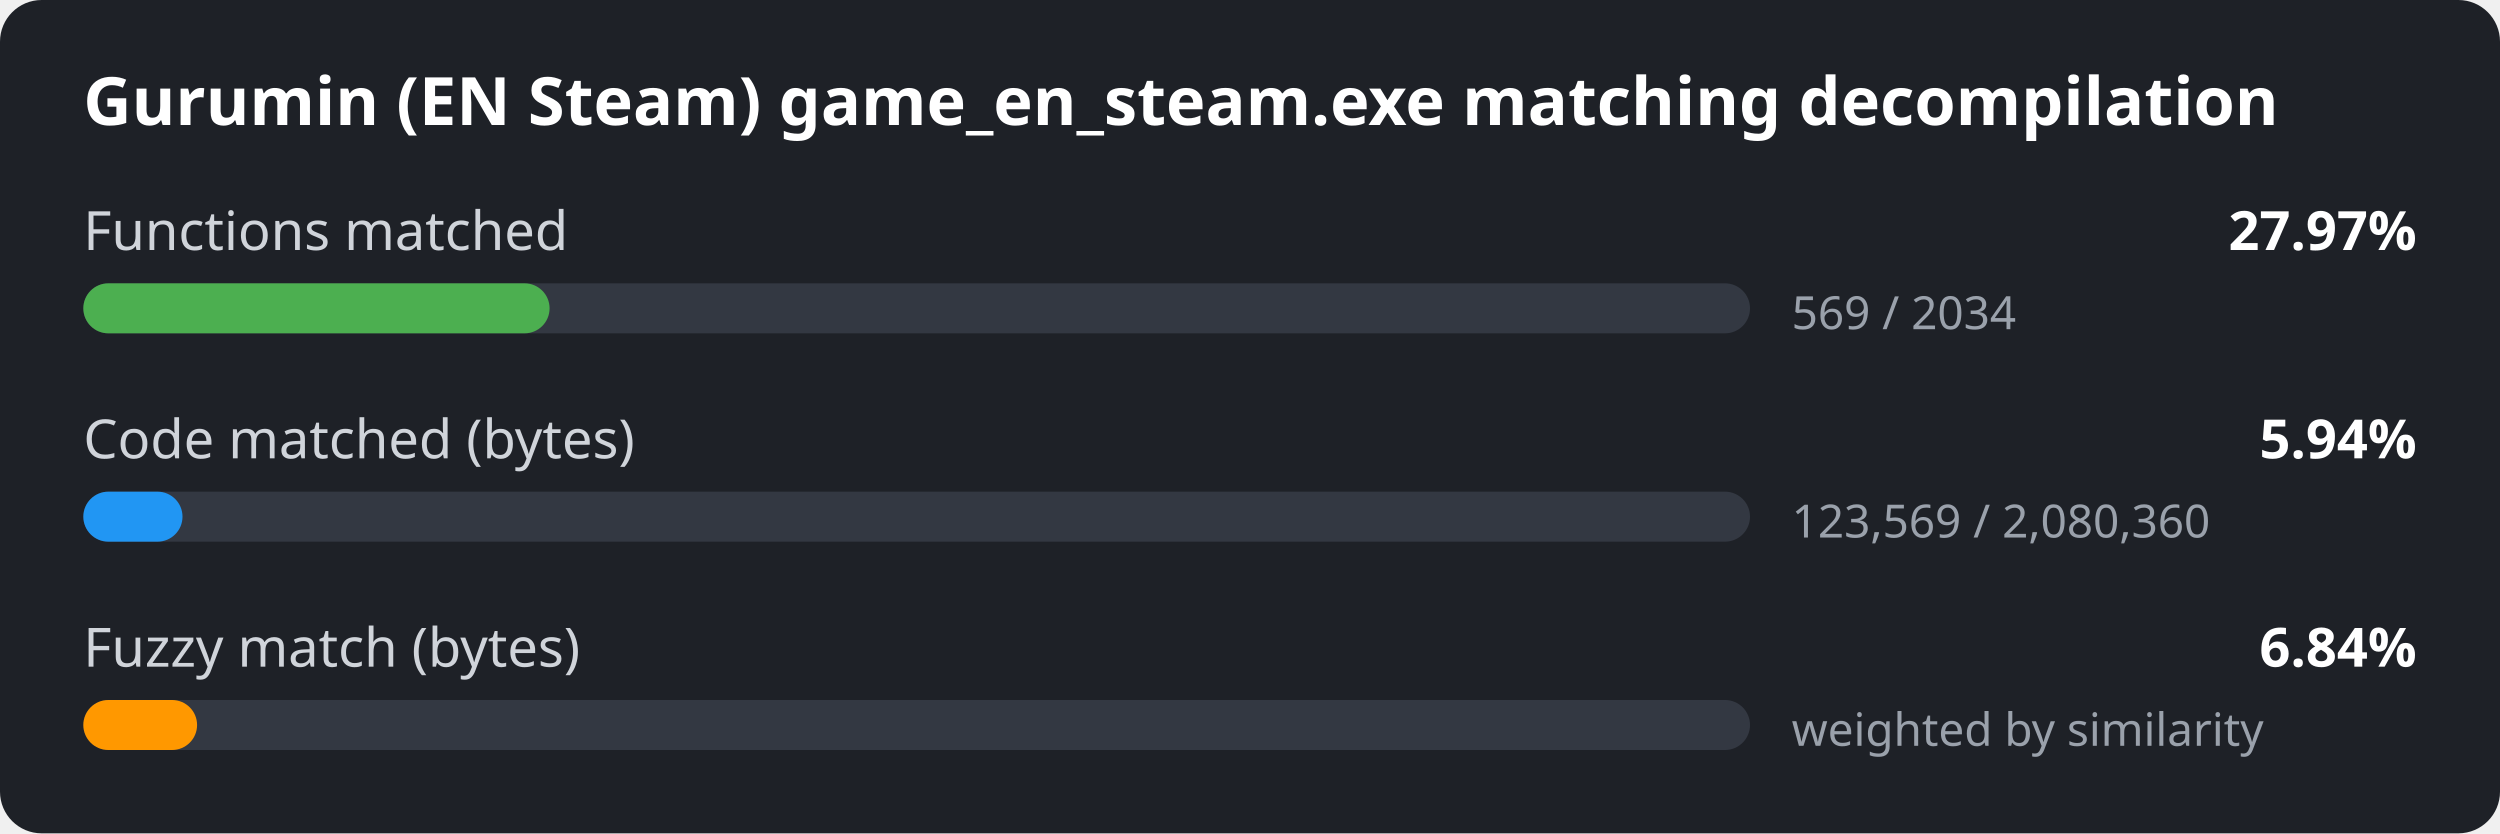
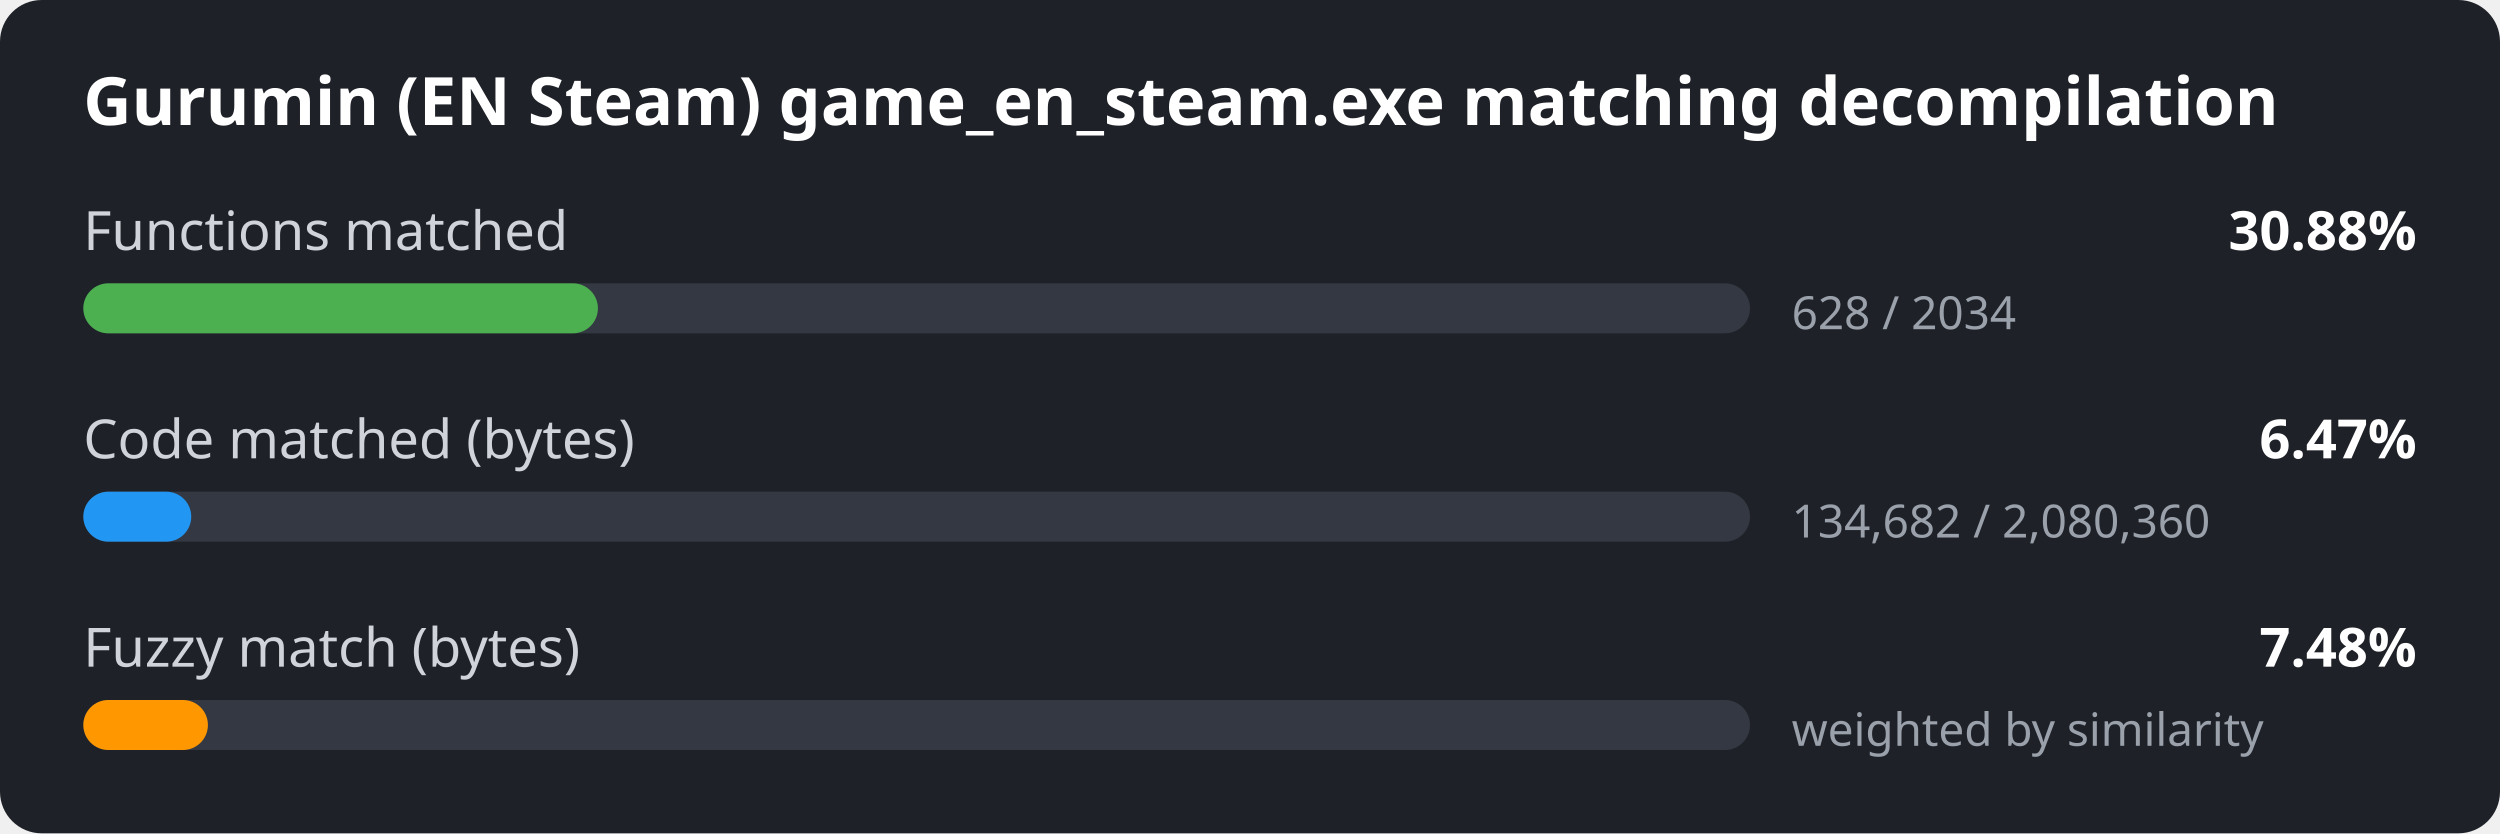
<svg xmlns="http://www.w3.org/2000/svg" width="600" height="200" viewBox="0 0 600 200">
  <style>
.bg { fill: #1e2127; }
.title { font: 600 16px sans-serif; fill: #ffffff; }
.label { font: 13px sans-serif; fill: #d0d4da; }
.value { font: 600 13px sans-serif; fill: #ffffff; }
.detail { font: 11px sans-serif; fill: #9aa1ab; }
.track { fill: #333842; }
</style>
  <rect width="600" height="200" rx="10" class="bg" />
  <text x="20" y="30" class="title">Gurumin (EN Steam) game_en_steam.exe matching decompilation</text>
  <text x="20" y="60" class="label">Functions matched</text>
-   <text x="580" y="60" class="value" text-anchor="end">27.97%</text>
+   <text x="580" y="60" class="value" text-anchor="end">30.88%</text>
  <rect x="20" y="68" width="400" height="12" rx="6" class="track" />
-   <rect x="20" y="68" width="111.9" height="12" rx="6" fill="#4caf50" />
-   <text x="430" y="79" class="detail">569 / 2034</text>
+   <rect x="20" y="68" width="123.5" height="12" rx="6" fill="#4caf50" />
+   <text x="430" y="79" class="detail">628 / 2034</text>
  <text x="20" y="110" class="label">Code matched (bytes)</text>
-   <text x="580" y="110" class="value" text-anchor="end">5.94%</text>
+   <text x="580" y="110" class="value" text-anchor="end">6.47%</text>
  <rect x="20" y="118" width="400" height="12" rx="6" class="track" />
-   <rect x="20" y="118" width="23.8" height="12" rx="6" fill="#2196f3" />
-   <text x="430" y="129" class="detail">123,569 / 2,080,360</text>
+   <rect x="20" y="118" width="25.9" height="12" rx="6" fill="#2196f3" />
+   <text x="430" y="129" class="detail">134,682 / 2,080,360</text>
  <text x="20" y="160" class="label">Fuzzy match (bytes)</text>
-   <text x="580" y="160" class="value" text-anchor="end">6.84%</text>
+   <text x="580" y="160" class="value" text-anchor="end">7.48%</text>
  <rect x="20" y="168" width="400" height="12" rx="6" class="track" />
-   <rect x="20" y="168" width="27.3" height="12" rx="6" fill="#ff9800" />
+   <rect x="20" y="168" width="29.9" height="12" rx="6" fill="#ff9800" />
  <text x="430" y="179" class="detail">weighted by similarity</text>
</svg>
